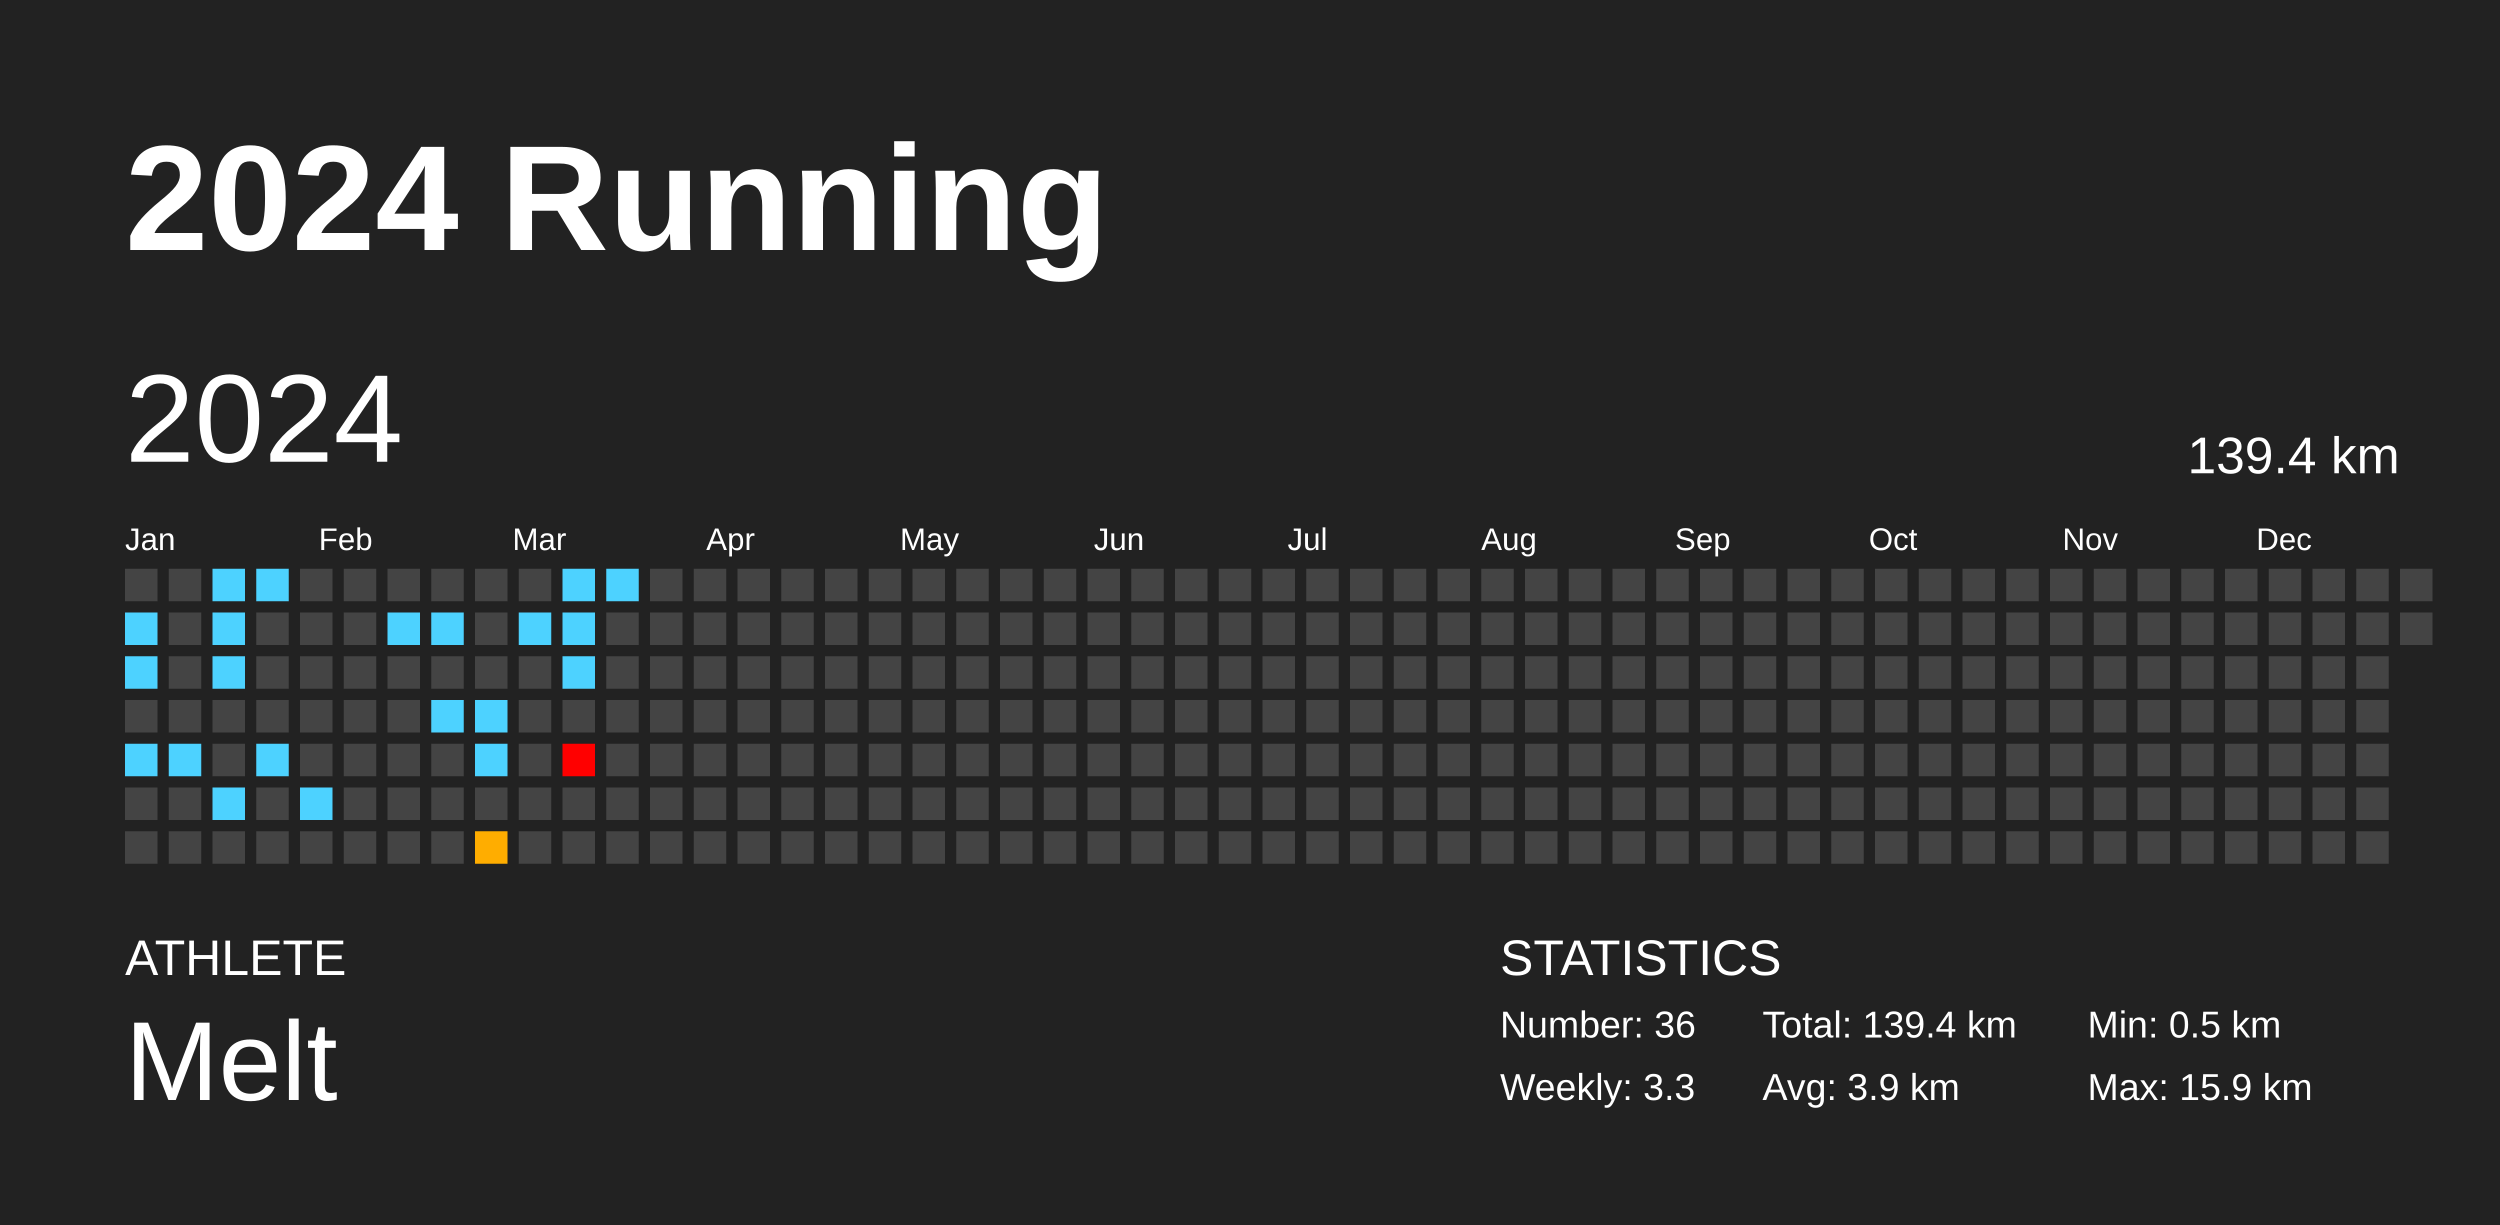
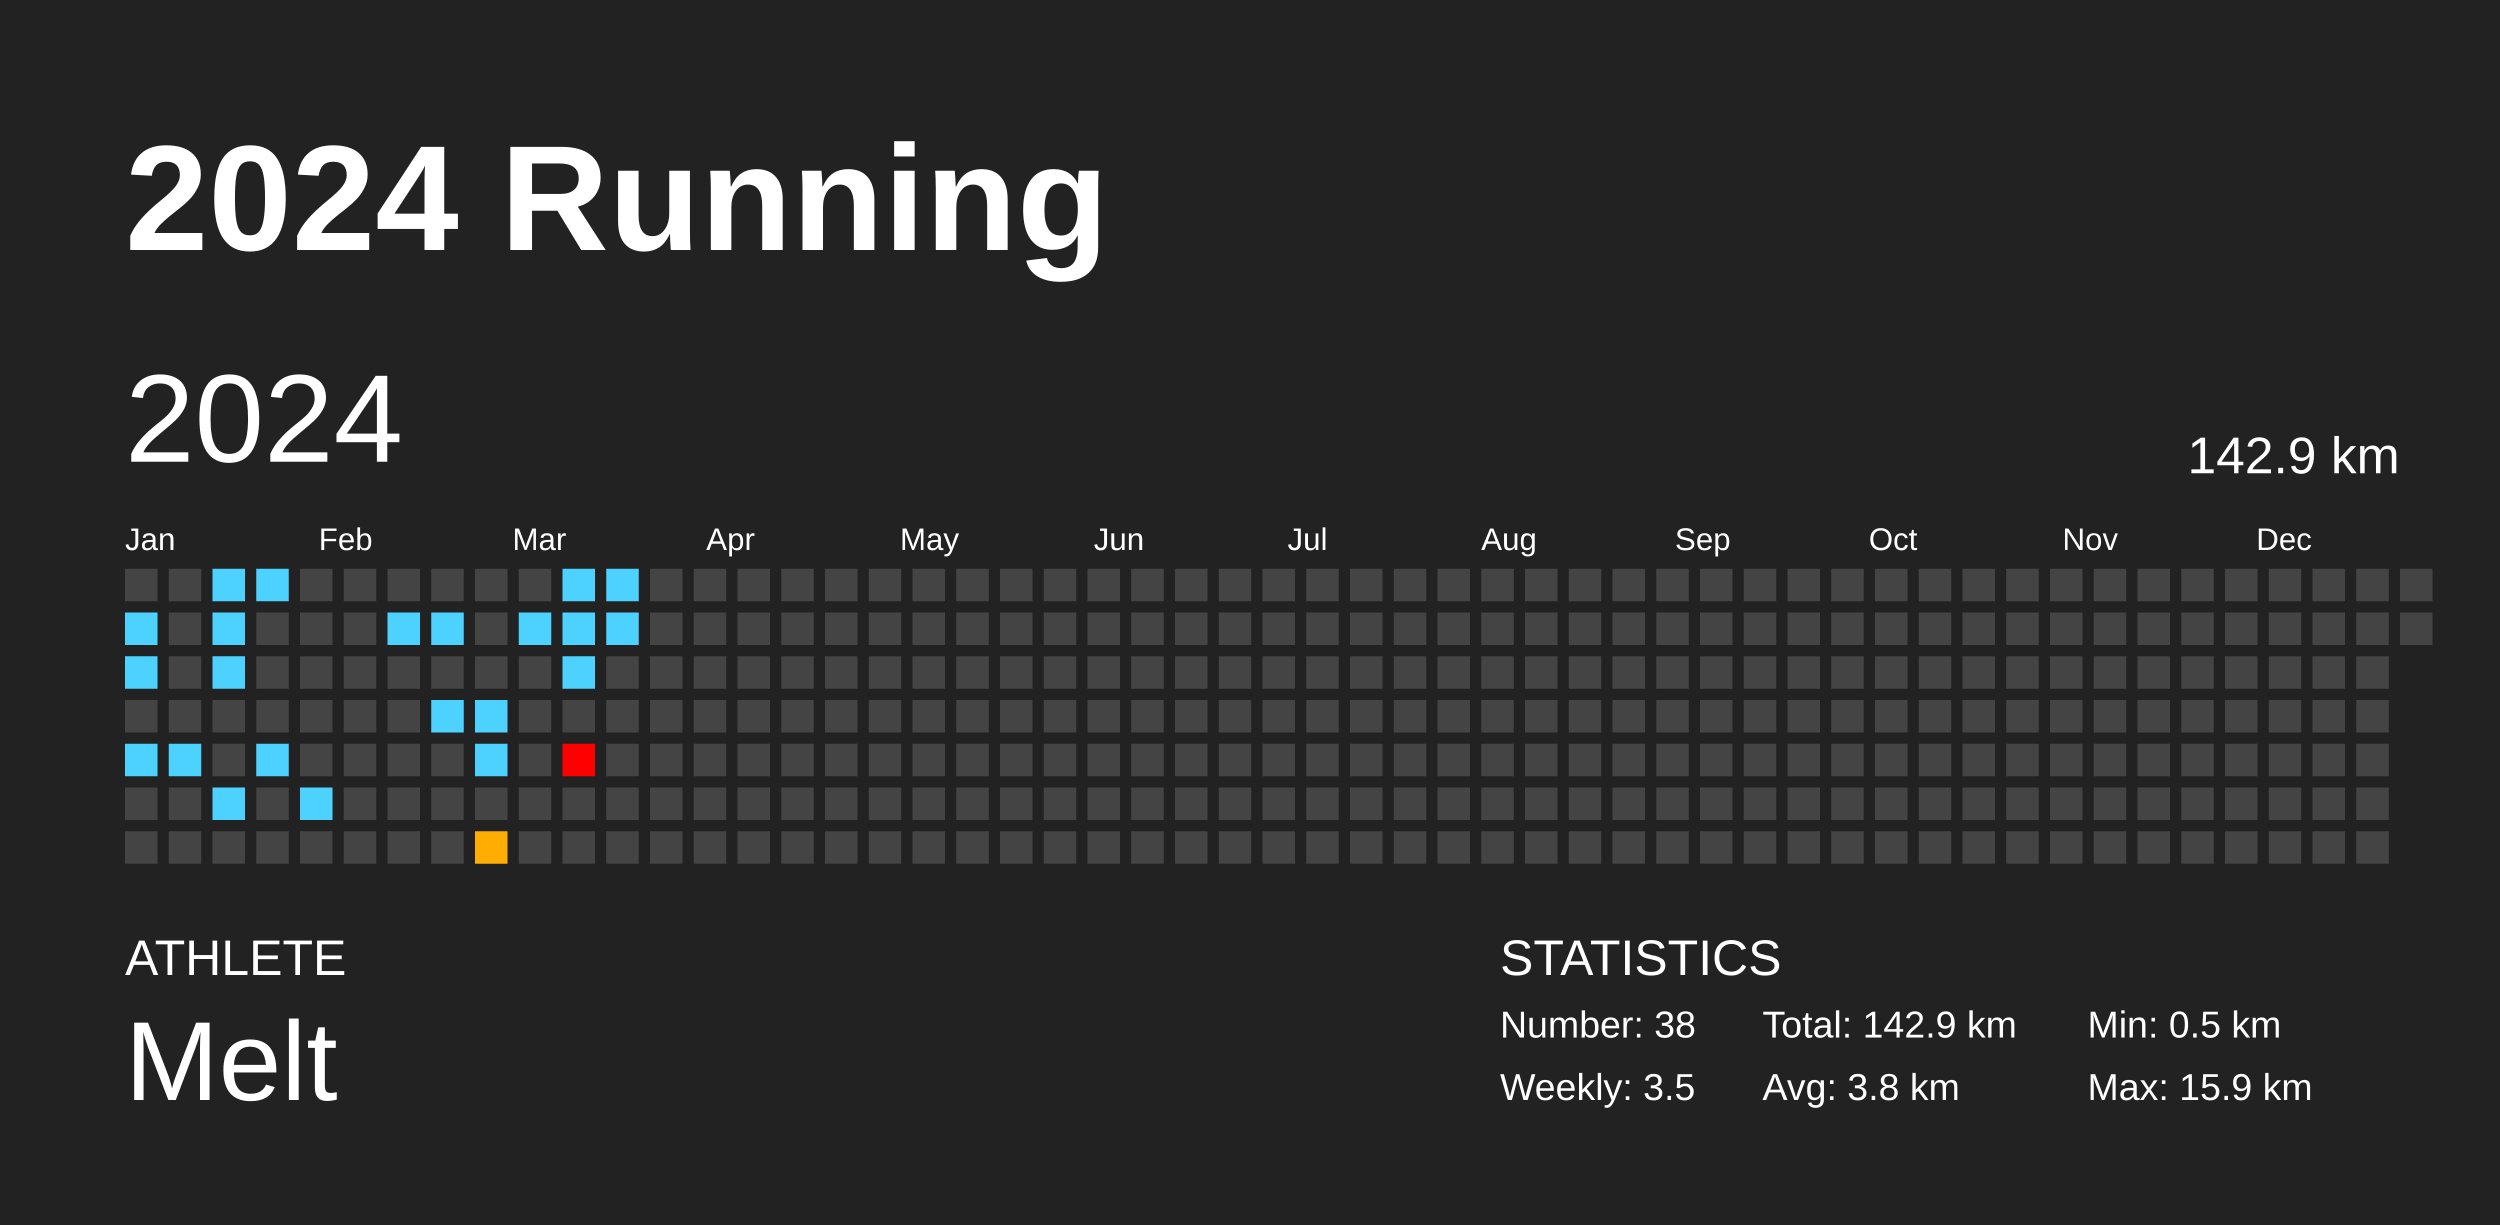
<svg xmlns="http://www.w3.org/2000/svg" baseProfile="full" height="98mm" version="1.1" viewBox="0,0,200,98" width="200mm">
  <defs />
  <rect fill="#222222" height="98" width="200" x="0" y="0" />
  <text fill="#FFFFFF" style="font-size:12px; font-family:Arial; font-weight:bold;" x="10" y="20">2024 Running</text>
  <text fill="#FFFFFF" style="font-size:4px; font-family:Arial" x="10" y="78">ATHLETE</text>
  <text fill="#FFFFFF" style="font-size:9px; font-family:Arial" x="10" y="88">Melt</text>
  <text fill="#FFFFFF" style="font-size:4px; font-family:Arial" x="120" y="78">STATISTICS</text>
-   <text fill="#FFFFFF" style="font-size:3px; font-family:Arial" x="120" y="83">Number: 36</text>
-   <text fill="#FFFFFF" style="font-size:3px; font-family:Arial" x="120" y="88">Weekly: 3.3</text>
-   <text fill="#FFFFFF" style="font-size:3px; font-family:Arial" x="141" y="83">Total: 139.4 km</text>
-   <text fill="#FFFFFF" style="font-size:3px; font-family:Arial" x="141" y="88">Avg: 3.9 km</text>
+   <text fill="#FFFFFF" style="font-size:3px; font-family:Arial" x="120" y="83">Number: 38</text>
+   <text fill="#FFFFFF" style="font-size:3px; font-family:Arial" x="120" y="88">Weekly: 3.5</text>
+   <text fill="#FFFFFF" style="font-size:3px; font-family:Arial" x="141" y="83">Total: 142.9 km</text>
+   <text fill="#FFFFFF" style="font-size:3px; font-family:Arial" x="141" y="88">Avg: 3.8 km</text>
  <text fill="#FFFFFF" style="font-size:3px; font-family:Arial" x="167" y="83">Min: 0.5 km</text>
  <text fill="#FFFFFF" style="font-size:3px; font-family:Arial" x="167" y="88">Max: 15.9 km</text>
  <text dominant-baseline="hanging" fill="#FFFFFF" style="font-size:10.0px; font-family:Arial;" x="10" y="30">2024</text>
-   <text dominant-baseline="hanging" fill="#FFFFFF" style="font-size:4.125px; font-family:Arial;" x="175" y="35">139.4 km</text>
+   <text dominant-baseline="hanging" fill="#FFFFFF" style="font-size:4.125px; font-family:Arial;" x="175" y="35">142.9 km</text>
  <text fill="#FFFFFF" style="font-size:2.5px; font-family:Arial" x="10.0" y="44">Jan</text>
  <text fill="#FFFFFF" style="font-size:2.5px; font-family:Arial" x="25.5" y="44">Feb</text>
  <text fill="#FFFFFF" style="font-size:2.5px; font-family:Arial" x="41.0" y="44">Mar</text>
  <text fill="#FFFFFF" style="font-size:2.5px; font-family:Arial" x="56.5" y="44">Apr</text>
  <text fill="#FFFFFF" style="font-size:2.5px; font-family:Arial" x="72.0" y="44">May</text>
  <text fill="#FFFFFF" style="font-size:2.5px; font-family:Arial" x="87.5" y="44">Jun</text>
  <text fill="#FFFFFF" style="font-size:2.5px; font-family:Arial" x="103.0" y="44">Jul</text>
  <text fill="#FFFFFF" style="font-size:2.5px; font-family:Arial" x="118.5" y="44">Aug</text>
  <text fill="#FFFFFF" style="font-size:2.5px; font-family:Arial" x="134.0" y="44">Sep</text>
  <text fill="#FFFFFF" style="font-size:2.5px; font-family:Arial" x="149.5" y="44">Oct</text>
  <text fill="#FFFFFF" style="font-size:2.5px; font-family:Arial" x="165.0" y="44">Nov</text>
  <text fill="#FFFFFF" style="font-size:2.5px; font-family:Arial" x="180.5" y="44">Dec</text>
  <rect fill="#444444" height="2.6" width="2.6" x="10.0" y="45.5" />
  <rect fill="#4dd2ff" height="2.6" width="2.6" x="10.0" y="49.0" />
  <rect fill="#4dd2ff" height="2.6" width="2.6" x="10.0" y="52.5" />
  <rect fill="#444444" height="2.6" width="2.6" x="10.0" y="56.0" />
  <rect fill="#4dd2ff" height="2.6" width="2.6" x="10.0" y="59.5" />
  <rect fill="#444444" height="2.6" width="2.6" x="10.0" y="63.0" />
  <rect fill="#444444" height="2.6" width="2.6" x="10.0" y="66.5" />
  <rect fill="#444444" height="2.6" width="2.6" x="13.5" y="45.5" />
  <rect fill="#444444" height="2.6" width="2.6" x="13.5" y="49.0" />
  <rect fill="#444444" height="2.6" width="2.6" x="13.5" y="52.5" />
  <rect fill="#444444" height="2.6" width="2.6" x="13.5" y="56.0" />
  <rect fill="#4dd2ff" height="2.6" width="2.6" x="13.5" y="59.5" />
  <rect fill="#444444" height="2.6" width="2.6" x="13.5" y="63.0" />
  <rect fill="#444444" height="2.6" width="2.6" x="13.5" y="66.5" />
  <rect fill="#4dd2ff" height="2.6" width="2.6" x="17.0" y="45.5" />
  <rect fill="#4dd2ff" height="2.6" width="2.6" x="17.0" y="49.0" />
  <rect fill="#4dd2ff" height="2.6" width="2.6" x="17.0" y="52.5" />
  <rect fill="#444444" height="2.6" width="2.6" x="17.0" y="56.0" />
  <rect fill="#444444" height="2.6" width="2.6" x="17.0" y="59.5" />
  <rect fill="#4dd2ff" height="2.6" width="2.6" x="17.0" y="63.0" />
  <rect fill="#444444" height="2.6" width="2.6" x="17.0" y="66.5" />
  <rect fill="#4dd2ff" height="2.6" width="2.6" x="20.5" y="45.5" />
  <rect fill="#444444" height="2.6" width="2.6" x="20.5" y="49.0" />
  <rect fill="#444444" height="2.6" width="2.6" x="20.5" y="52.5" />
  <rect fill="#444444" height="2.6" width="2.6" x="20.5" y="56.0" />
  <rect fill="#4dd2ff" height="2.6" width="2.6" x="20.5" y="59.5" />
  <rect fill="#444444" height="2.6" width="2.6" x="20.5" y="63.0" />
  <rect fill="#444444" height="2.6" width="2.6" x="20.5" y="66.5" />
  <rect fill="#444444" height="2.6" width="2.6" x="24.0" y="45.5" />
  <rect fill="#444444" height="2.6" width="2.6" x="24.0" y="49.0" />
  <rect fill="#444444" height="2.6" width="2.6" x="24.0" y="52.5" />
  <rect fill="#444444" height="2.6" width="2.6" x="24.0" y="56.0" />
  <rect fill="#444444" height="2.6" width="2.6" x="24.0" y="59.5" />
  <rect fill="#4dd2ff" height="2.6" width="2.6" x="24.0" y="63.0" />
  <rect fill="#444444" height="2.6" width="2.6" x="24.0" y="66.5" />
  <rect fill="#444444" height="2.6" width="2.6" x="27.5" y="45.5" />
  <rect fill="#444444" height="2.6" width="2.6" x="27.5" y="49.0" />
  <rect fill="#444444" height="2.6" width="2.6" x="27.5" y="52.5" />
  <rect fill="#444444" height="2.6" width="2.6" x="27.5" y="56.0" />
  <rect fill="#444444" height="2.6" width="2.6" x="27.5" y="59.5" />
  <rect fill="#444444" height="2.6" width="2.6" x="27.5" y="63.0" />
  <rect fill="#444444" height="2.6" width="2.6" x="27.5" y="66.5" />
  <rect fill="#444444" height="2.6" width="2.6" x="31.0" y="45.5" />
  <rect fill="#4dd2ff" height="2.6" width="2.6" x="31.0" y="49.0" />
  <rect fill="#444444" height="2.6" width="2.6" x="31.0" y="52.5" />
  <rect fill="#444444" height="2.6" width="2.6" x="31.0" y="56.0" />
  <rect fill="#444444" height="2.6" width="2.6" x="31.0" y="59.5" />
  <rect fill="#444444" height="2.6" width="2.6" x="31.0" y="63.0" />
  <rect fill="#444444" height="2.6" width="2.6" x="31.0" y="66.5" />
  <rect fill="#444444" height="2.6" width="2.6" x="34.5" y="45.5" />
  <rect fill="#4dd2ff" height="2.6" width="2.6" x="34.5" y="49.0" />
  <rect fill="#444444" height="2.6" width="2.6" x="34.5" y="52.5" />
  <rect fill="#4dd2ff" height="2.6" width="2.6" x="34.5" y="56.0" />
  <rect fill="#444444" height="2.6" width="2.6" x="34.5" y="59.5" />
  <rect fill="#444444" height="2.6" width="2.6" x="34.5" y="63.0" />
  <rect fill="#444444" height="2.6" width="2.6" x="34.5" y="66.5" />
  <rect fill="#444444" height="2.6" width="2.6" x="38.0" y="45.5" />
  <rect fill="#444444" height="2.6" width="2.6" x="38.0" y="49.0" />
  <rect fill="#444444" height="2.6" width="2.6" x="38.0" y="52.5" />
  <rect fill="#4dd2ff" height="2.6" width="2.6" x="38.0" y="56.0" />
  <rect fill="#4dd2ff" height="2.6" width="2.6" x="38.0" y="59.5" />
  <rect fill="#444444" height="2.6" width="2.6" x="38.0" y="63.0" />
  <rect fill="#ffad00" height="2.6" width="2.6" x="38.0" y="66.5" />
  <rect fill="#444444" height="2.6" width="2.6" x="41.5" y="45.5" />
  <rect fill="#4dd2ff" height="2.6" width="2.6" x="41.5" y="49.0" />
  <rect fill="#444444" height="2.6" width="2.6" x="41.5" y="52.5" />
  <rect fill="#444444" height="2.6" width="2.6" x="41.5" y="56.0" />
  <rect fill="#444444" height="2.6" width="2.6" x="41.5" y="59.5" />
  <rect fill="#444444" height="2.6" width="2.6" x="41.5" y="63.0" />
  <rect fill="#444444" height="2.6" width="2.6" x="41.5" y="66.5" />
  <rect fill="#4dd2ff" height="2.6" width="2.6" x="45.0" y="45.5" />
  <rect fill="#4dd2ff" height="2.6" width="2.6" x="45.0" y="49.0" />
  <rect fill="#4dd2ff" height="2.6" width="2.6" x="45.0" y="52.5" />
  <rect fill="#444444" height="2.6" width="2.6" x="45.0" y="56.0" />
  <rect fill="red" height="2.6" width="2.6" x="45.0" y="59.5" />
  <rect fill="#444444" height="2.6" width="2.6" x="45.0" y="63.0" />
  <rect fill="#444444" height="2.6" width="2.6" x="45.0" y="66.5" />
  <rect fill="#4dd2ff" height="2.6" width="2.6" x="48.5" y="45.5" />
-   <rect fill="#444444" height="2.6" width="2.6" x="48.5" y="49.0" />
+   <rect fill="#4dd2ff" height="2.6" width="2.6" x="48.5" y="49.0" />
  <rect fill="#444444" height="2.6" width="2.6" x="48.5" y="52.5" />
  <rect fill="#444444" height="2.6" width="2.6" x="48.5" y="56.0" />
  <rect fill="#444444" height="2.6" width="2.6" x="48.5" y="59.5" />
  <rect fill="#444444" height="2.6" width="2.6" x="48.5" y="63.0" />
  <rect fill="#444444" height="2.6" width="2.6" x="48.5" y="66.5" />
  <rect fill="#444444" height="2.6" width="2.6" x="52.0" y="45.5" />
  <rect fill="#444444" height="2.6" width="2.6" x="52.0" y="49.0" />
  <rect fill="#444444" height="2.6" width="2.6" x="52.0" y="52.5" />
  <rect fill="#444444" height="2.6" width="2.6" x="52.0" y="56.0" />
  <rect fill="#444444" height="2.6" width="2.6" x="52.0" y="59.5" />
  <rect fill="#444444" height="2.6" width="2.6" x="52.0" y="63.0" />
  <rect fill="#444444" height="2.6" width="2.6" x="52.0" y="66.5" />
  <rect fill="#444444" height="2.6" width="2.6" x="55.5" y="45.5" />
  <rect fill="#444444" height="2.6" width="2.6" x="55.5" y="49.0" />
  <rect fill="#444444" height="2.6" width="2.6" x="55.5" y="52.5" />
  <rect fill="#444444" height="2.6" width="2.6" x="55.5" y="56.0" />
  <rect fill="#444444" height="2.6" width="2.6" x="55.5" y="59.5" />
  <rect fill="#444444" height="2.6" width="2.6" x="55.5" y="63.0" />
  <rect fill="#444444" height="2.6" width="2.6" x="55.5" y="66.5" />
  <rect fill="#444444" height="2.6" width="2.6" x="59.0" y="45.5" />
  <rect fill="#444444" height="2.6" width="2.6" x="59.0" y="49.0" />
  <rect fill="#444444" height="2.6" width="2.6" x="59.0" y="52.5" />
  <rect fill="#444444" height="2.6" width="2.6" x="59.0" y="56.0" />
  <rect fill="#444444" height="2.6" width="2.6" x="59.0" y="59.5" />
  <rect fill="#444444" height="2.6" width="2.6" x="59.0" y="63.0" />
  <rect fill="#444444" height="2.6" width="2.6" x="59.0" y="66.5" />
  <rect fill="#444444" height="2.6" width="2.6" x="62.5" y="45.5" />
  <rect fill="#444444" height="2.6" width="2.6" x="62.5" y="49.0" />
  <rect fill="#444444" height="2.6" width="2.6" x="62.5" y="52.5" />
  <rect fill="#444444" height="2.6" width="2.6" x="62.5" y="56.0" />
  <rect fill="#444444" height="2.6" width="2.6" x="62.5" y="59.5" />
  <rect fill="#444444" height="2.6" width="2.6" x="62.5" y="63.0" />
  <rect fill="#444444" height="2.6" width="2.6" x="62.5" y="66.5" />
  <rect fill="#444444" height="2.6" width="2.6" x="66.0" y="45.5" />
  <rect fill="#444444" height="2.6" width="2.6" x="66.0" y="49.0" />
  <rect fill="#444444" height="2.6" width="2.6" x="66.0" y="52.5" />
  <rect fill="#444444" height="2.6" width="2.6" x="66.0" y="56.0" />
  <rect fill="#444444" height="2.6" width="2.6" x="66.0" y="59.5" />
  <rect fill="#444444" height="2.6" width="2.6" x="66.0" y="63.0" />
  <rect fill="#444444" height="2.6" width="2.6" x="66.0" y="66.5" />
  <rect fill="#444444" height="2.6" width="2.6" x="69.5" y="45.5" />
  <rect fill="#444444" height="2.6" width="2.6" x="69.5" y="49.0" />
  <rect fill="#444444" height="2.6" width="2.6" x="69.5" y="52.5" />
  <rect fill="#444444" height="2.6" width="2.6" x="69.5" y="56.0" />
  <rect fill="#444444" height="2.6" width="2.6" x="69.5" y="59.5" />
  <rect fill="#444444" height="2.6" width="2.6" x="69.5" y="63.0" />
  <rect fill="#444444" height="2.6" width="2.6" x="69.5" y="66.5" />
  <rect fill="#444444" height="2.6" width="2.6" x="73.0" y="45.5" />
  <rect fill="#444444" height="2.6" width="2.6" x="73.0" y="49.0" />
  <rect fill="#444444" height="2.6" width="2.6" x="73.0" y="52.5" />
  <rect fill="#444444" height="2.6" width="2.6" x="73.0" y="56.0" />
  <rect fill="#444444" height="2.6" width="2.6" x="73.0" y="59.5" />
  <rect fill="#444444" height="2.6" width="2.6" x="73.0" y="63.0" />
  <rect fill="#444444" height="2.6" width="2.6" x="73.0" y="66.5" />
  <rect fill="#444444" height="2.6" width="2.6" x="76.5" y="45.5" />
  <rect fill="#444444" height="2.6" width="2.6" x="76.5" y="49.0" />
  <rect fill="#444444" height="2.6" width="2.6" x="76.5" y="52.5" />
  <rect fill="#444444" height="2.6" width="2.6" x="76.5" y="56.0" />
  <rect fill="#444444" height="2.6" width="2.6" x="76.5" y="59.5" />
  <rect fill="#444444" height="2.6" width="2.6" x="76.5" y="63.0" />
  <rect fill="#444444" height="2.6" width="2.6" x="76.5" y="66.5" />
  <rect fill="#444444" height="2.6" width="2.6" x="80.0" y="45.5" />
  <rect fill="#444444" height="2.6" width="2.6" x="80.0" y="49.0" />
  <rect fill="#444444" height="2.6" width="2.6" x="80.0" y="52.5" />
  <rect fill="#444444" height="2.6" width="2.6" x="80.0" y="56.0" />
  <rect fill="#444444" height="2.6" width="2.6" x="80.0" y="59.5" />
  <rect fill="#444444" height="2.6" width="2.6" x="80.0" y="63.0" />
  <rect fill="#444444" height="2.6" width="2.6" x="80.0" y="66.5" />
  <rect fill="#444444" height="2.6" width="2.6" x="83.5" y="45.5" />
  <rect fill="#444444" height="2.6" width="2.6" x="83.5" y="49.0" />
  <rect fill="#444444" height="2.6" width="2.6" x="83.5" y="52.5" />
  <rect fill="#444444" height="2.6" width="2.6" x="83.5" y="56.0" />
  <rect fill="#444444" height="2.6" width="2.6" x="83.5" y="59.5" />
  <rect fill="#444444" height="2.6" width="2.6" x="83.5" y="63.0" />
  <rect fill="#444444" height="2.6" width="2.6" x="83.5" y="66.5" />
  <rect fill="#444444" height="2.6" width="2.6" x="87.0" y="45.5" />
  <rect fill="#444444" height="2.6" width="2.6" x="87.0" y="49.0" />
  <rect fill="#444444" height="2.6" width="2.6" x="87.0" y="52.5" />
  <rect fill="#444444" height="2.6" width="2.6" x="87.0" y="56.0" />
  <rect fill="#444444" height="2.6" width="2.6" x="87.0" y="59.5" />
  <rect fill="#444444" height="2.6" width="2.6" x="87.0" y="63.0" />
  <rect fill="#444444" height="2.6" width="2.6" x="87.0" y="66.5" />
  <rect fill="#444444" height="2.6" width="2.6" x="90.5" y="45.5" />
  <rect fill="#444444" height="2.6" width="2.6" x="90.5" y="49.0" />
  <rect fill="#444444" height="2.6" width="2.6" x="90.5" y="52.5" />
  <rect fill="#444444" height="2.6" width="2.6" x="90.5" y="56.0" />
  <rect fill="#444444" height="2.6" width="2.6" x="90.5" y="59.5" />
  <rect fill="#444444" height="2.6" width="2.6" x="90.5" y="63.0" />
  <rect fill="#444444" height="2.6" width="2.6" x="90.5" y="66.5" />
  <rect fill="#444444" height="2.6" width="2.6" x="94.0" y="45.5" />
  <rect fill="#444444" height="2.6" width="2.6" x="94.0" y="49.0" />
  <rect fill="#444444" height="2.6" width="2.6" x="94.0" y="52.5" />
  <rect fill="#444444" height="2.6" width="2.6" x="94.0" y="56.0" />
  <rect fill="#444444" height="2.6" width="2.6" x="94.0" y="59.5" />
  <rect fill="#444444" height="2.6" width="2.6" x="94.0" y="63.0" />
  <rect fill="#444444" height="2.6" width="2.6" x="94.0" y="66.5" />
  <rect fill="#444444" height="2.6" width="2.6" x="97.5" y="45.5" />
  <rect fill="#444444" height="2.6" width="2.6" x="97.5" y="49.0" />
  <rect fill="#444444" height="2.6" width="2.6" x="97.5" y="52.5" />
  <rect fill="#444444" height="2.6" width="2.6" x="97.5" y="56.0" />
  <rect fill="#444444" height="2.6" width="2.6" x="97.5" y="59.5" />
  <rect fill="#444444" height="2.6" width="2.6" x="97.5" y="63.0" />
  <rect fill="#444444" height="2.6" width="2.6" x="97.5" y="66.5" />
  <rect fill="#444444" height="2.6" width="2.6" x="101.0" y="45.5" />
  <rect fill="#444444" height="2.6" width="2.6" x="101.0" y="49.0" />
  <rect fill="#444444" height="2.6" width="2.6" x="101.0" y="52.5" />
  <rect fill="#444444" height="2.6" width="2.6" x="101.0" y="56.0" />
  <rect fill="#444444" height="2.6" width="2.6" x="101.0" y="59.5" />
  <rect fill="#444444" height="2.6" width="2.6" x="101.0" y="63.0" />
  <rect fill="#444444" height="2.6" width="2.6" x="101.0" y="66.5" />
  <rect fill="#444444" height="2.6" width="2.6" x="104.5" y="45.5" />
  <rect fill="#444444" height="2.6" width="2.6" x="104.5" y="49.0" />
  <rect fill="#444444" height="2.6" width="2.6" x="104.5" y="52.5" />
  <rect fill="#444444" height="2.6" width="2.6" x="104.5" y="56.0" />
  <rect fill="#444444" height="2.6" width="2.6" x="104.5" y="59.5" />
  <rect fill="#444444" height="2.6" width="2.6" x="104.5" y="63.0" />
  <rect fill="#444444" height="2.6" width="2.6" x="104.5" y="66.5" />
  <rect fill="#444444" height="2.6" width="2.6" x="108.0" y="45.5" />
  <rect fill="#444444" height="2.6" width="2.6" x="108.0" y="49.0" />
  <rect fill="#444444" height="2.6" width="2.6" x="108.0" y="52.5" />
  <rect fill="#444444" height="2.6" width="2.6" x="108.0" y="56.0" />
  <rect fill="#444444" height="2.6" width="2.6" x="108.0" y="59.5" />
  <rect fill="#444444" height="2.6" width="2.6" x="108.0" y="63.0" />
  <rect fill="#444444" height="2.6" width="2.6" x="108.0" y="66.5" />
  <rect fill="#444444" height="2.6" width="2.6" x="111.5" y="45.5" />
  <rect fill="#444444" height="2.6" width="2.6" x="111.5" y="49.0" />
  <rect fill="#444444" height="2.6" width="2.6" x="111.5" y="52.5" />
  <rect fill="#444444" height="2.6" width="2.6" x="111.5" y="56.0" />
  <rect fill="#444444" height="2.6" width="2.6" x="111.5" y="59.5" />
  <rect fill="#444444" height="2.6" width="2.6" x="111.5" y="63.0" />
  <rect fill="#444444" height="2.6" width="2.6" x="111.5" y="66.5" />
  <rect fill="#444444" height="2.6" width="2.6" x="115.0" y="45.5" />
  <rect fill="#444444" height="2.6" width="2.6" x="115.0" y="49.0" />
  <rect fill="#444444" height="2.6" width="2.6" x="115.0" y="52.5" />
  <rect fill="#444444" height="2.6" width="2.6" x="115.0" y="56.0" />
  <rect fill="#444444" height="2.6" width="2.6" x="115.0" y="59.5" />
  <rect fill="#444444" height="2.6" width="2.6" x="115.0" y="63.0" />
  <rect fill="#444444" height="2.6" width="2.6" x="115.0" y="66.5" />
  <rect fill="#444444" height="2.6" width="2.6" x="118.5" y="45.5" />
  <rect fill="#444444" height="2.6" width="2.6" x="118.5" y="49.0" />
  <rect fill="#444444" height="2.6" width="2.6" x="118.5" y="52.5" />
  <rect fill="#444444" height="2.6" width="2.6" x="118.5" y="56.0" />
  <rect fill="#444444" height="2.6" width="2.6" x="118.5" y="59.5" />
  <rect fill="#444444" height="2.6" width="2.6" x="118.5" y="63.0" />
  <rect fill="#444444" height="2.6" width="2.6" x="118.5" y="66.5" />
  <rect fill="#444444" height="2.6" width="2.6" x="122.0" y="45.5" />
  <rect fill="#444444" height="2.6" width="2.6" x="122.0" y="49.0" />
  <rect fill="#444444" height="2.6" width="2.6" x="122.0" y="52.5" />
  <rect fill="#444444" height="2.6" width="2.6" x="122.0" y="56.0" />
  <rect fill="#444444" height="2.6" width="2.6" x="122.0" y="59.5" />
  <rect fill="#444444" height="2.6" width="2.6" x="122.0" y="63.0" />
  <rect fill="#444444" height="2.6" width="2.6" x="122.0" y="66.5" />
  <rect fill="#444444" height="2.6" width="2.6" x="125.5" y="45.5" />
  <rect fill="#444444" height="2.6" width="2.6" x="125.5" y="49.0" />
  <rect fill="#444444" height="2.6" width="2.6" x="125.5" y="52.5" />
  <rect fill="#444444" height="2.6" width="2.6" x="125.5" y="56.0" />
  <rect fill="#444444" height="2.6" width="2.6" x="125.5" y="59.5" />
  <rect fill="#444444" height="2.6" width="2.6" x="125.5" y="63.0" />
  <rect fill="#444444" height="2.6" width="2.6" x="125.5" y="66.5" />
  <rect fill="#444444" height="2.6" width="2.6" x="129.0" y="45.5" />
  <rect fill="#444444" height="2.6" width="2.6" x="129.0" y="49.0" />
  <rect fill="#444444" height="2.6" width="2.6" x="129.0" y="52.5" />
  <rect fill="#444444" height="2.6" width="2.6" x="129.0" y="56.0" />
  <rect fill="#444444" height="2.6" width="2.6" x="129.0" y="59.5" />
  <rect fill="#444444" height="2.6" width="2.6" x="129.0" y="63.0" />
  <rect fill="#444444" height="2.6" width="2.6" x="129.0" y="66.5" />
  <rect fill="#444444" height="2.6" width="2.6" x="132.5" y="45.5" />
  <rect fill="#444444" height="2.6" width="2.6" x="132.5" y="49.0" />
  <rect fill="#444444" height="2.6" width="2.6" x="132.5" y="52.5" />
  <rect fill="#444444" height="2.6" width="2.6" x="132.5" y="56.0" />
  <rect fill="#444444" height="2.6" width="2.6" x="132.5" y="59.5" />
  <rect fill="#444444" height="2.6" width="2.6" x="132.5" y="63.0" />
  <rect fill="#444444" height="2.6" width="2.6" x="132.5" y="66.5" />
  <rect fill="#444444" height="2.6" width="2.6" x="136.0" y="45.5" />
  <rect fill="#444444" height="2.6" width="2.6" x="136.0" y="49.0" />
  <rect fill="#444444" height="2.6" width="2.6" x="136.0" y="52.5" />
  <rect fill="#444444" height="2.6" width="2.6" x="136.0" y="56.0" />
  <rect fill="#444444" height="2.6" width="2.6" x="136.0" y="59.5" />
  <rect fill="#444444" height="2.6" width="2.6" x="136.0" y="63.0" />
  <rect fill="#444444" height="2.6" width="2.6" x="136.0" y="66.5" />
  <rect fill="#444444" height="2.6" width="2.6" x="139.5" y="45.5" />
  <rect fill="#444444" height="2.6" width="2.6" x="139.5" y="49.0" />
  <rect fill="#444444" height="2.6" width="2.6" x="139.5" y="52.5" />
  <rect fill="#444444" height="2.6" width="2.6" x="139.5" y="56.0" />
  <rect fill="#444444" height="2.6" width="2.6" x="139.5" y="59.5" />
  <rect fill="#444444" height="2.6" width="2.6" x="139.5" y="63.0" />
  <rect fill="#444444" height="2.6" width="2.6" x="139.5" y="66.5" />
  <rect fill="#444444" height="2.6" width="2.6" x="143.0" y="45.5" />
  <rect fill="#444444" height="2.6" width="2.6" x="143.0" y="49.0" />
  <rect fill="#444444" height="2.6" width="2.6" x="143.0" y="52.5" />
  <rect fill="#444444" height="2.6" width="2.6" x="143.0" y="56.0" />
  <rect fill="#444444" height="2.6" width="2.6" x="143.0" y="59.5" />
  <rect fill="#444444" height="2.6" width="2.6" x="143.0" y="63.0" />
  <rect fill="#444444" height="2.6" width="2.6" x="143.0" y="66.5" />
  <rect fill="#444444" height="2.6" width="2.6" x="146.5" y="45.5" />
  <rect fill="#444444" height="2.6" width="2.6" x="146.5" y="49.0" />
  <rect fill="#444444" height="2.6" width="2.6" x="146.5" y="52.5" />
  <rect fill="#444444" height="2.6" width="2.6" x="146.5" y="56.0" />
  <rect fill="#444444" height="2.6" width="2.6" x="146.5" y="59.5" />
  <rect fill="#444444" height="2.6" width="2.6" x="146.5" y="63.0" />
  <rect fill="#444444" height="2.6" width="2.6" x="146.5" y="66.5" />
  <rect fill="#444444" height="2.6" width="2.6" x="150.0" y="45.5" />
  <rect fill="#444444" height="2.6" width="2.6" x="150.0" y="49.0" />
  <rect fill="#444444" height="2.6" width="2.6" x="150.0" y="52.5" />
  <rect fill="#444444" height="2.6" width="2.6" x="150.0" y="56.0" />
  <rect fill="#444444" height="2.6" width="2.6" x="150.0" y="59.5" />
  <rect fill="#444444" height="2.6" width="2.6" x="150.0" y="63.0" />
  <rect fill="#444444" height="2.6" width="2.6" x="150.0" y="66.5" />
  <rect fill="#444444" height="2.6" width="2.6" x="153.5" y="45.5" />
  <rect fill="#444444" height="2.6" width="2.6" x="153.5" y="49.0" />
  <rect fill="#444444" height="2.6" width="2.6" x="153.5" y="52.5" />
  <rect fill="#444444" height="2.6" width="2.6" x="153.5" y="56.0" />
  <rect fill="#444444" height="2.6" width="2.6" x="153.5" y="59.5" />
  <rect fill="#444444" height="2.6" width="2.6" x="153.5" y="63.0" />
  <rect fill="#444444" height="2.6" width="2.6" x="153.5" y="66.5" />
  <rect fill="#444444" height="2.6" width="2.6" x="157.0" y="45.5" />
  <rect fill="#444444" height="2.6" width="2.6" x="157.0" y="49.0" />
  <rect fill="#444444" height="2.6" width="2.6" x="157.0" y="52.5" />
  <rect fill="#444444" height="2.6" width="2.6" x="157.0" y="56.0" />
  <rect fill="#444444" height="2.6" width="2.6" x="157.0" y="59.5" />
  <rect fill="#444444" height="2.6" width="2.6" x="157.0" y="63.0" />
  <rect fill="#444444" height="2.6" width="2.6" x="157.0" y="66.5" />
  <rect fill="#444444" height="2.6" width="2.6" x="160.5" y="45.5" />
  <rect fill="#444444" height="2.6" width="2.6" x="160.5" y="49.0" />
  <rect fill="#444444" height="2.6" width="2.6" x="160.5" y="52.5" />
  <rect fill="#444444" height="2.6" width="2.6" x="160.5" y="56.0" />
  <rect fill="#444444" height="2.6" width="2.6" x="160.5" y="59.5" />
  <rect fill="#444444" height="2.6" width="2.6" x="160.5" y="63.0" />
  <rect fill="#444444" height="2.6" width="2.6" x="160.5" y="66.5" />
  <rect fill="#444444" height="2.6" width="2.6" x="164.0" y="45.5" />
  <rect fill="#444444" height="2.6" width="2.6" x="164.0" y="49.0" />
  <rect fill="#444444" height="2.6" width="2.6" x="164.0" y="52.5" />
  <rect fill="#444444" height="2.6" width="2.6" x="164.0" y="56.0" />
  <rect fill="#444444" height="2.6" width="2.6" x="164.0" y="59.5" />
  <rect fill="#444444" height="2.6" width="2.6" x="164.0" y="63.0" />
  <rect fill="#444444" height="2.6" width="2.6" x="164.0" y="66.5" />
  <rect fill="#444444" height="2.6" width="2.6" x="167.5" y="45.5" />
  <rect fill="#444444" height="2.6" width="2.6" x="167.5" y="49.0" />
  <rect fill="#444444" height="2.6" width="2.6" x="167.5" y="52.5" />
  <rect fill="#444444" height="2.6" width="2.6" x="167.5" y="56.0" />
  <rect fill="#444444" height="2.6" width="2.6" x="167.5" y="59.5" />
  <rect fill="#444444" height="2.6" width="2.6" x="167.5" y="63.0" />
  <rect fill="#444444" height="2.6" width="2.6" x="167.5" y="66.5" />
  <rect fill="#444444" height="2.6" width="2.6" x="171.0" y="45.5" />
  <rect fill="#444444" height="2.6" width="2.6" x="171.0" y="49.0" />
  <rect fill="#444444" height="2.6" width="2.6" x="171.0" y="52.5" />
  <rect fill="#444444" height="2.6" width="2.6" x="171.0" y="56.0" />
  <rect fill="#444444" height="2.6" width="2.6" x="171.0" y="59.5" />
  <rect fill="#444444" height="2.6" width="2.6" x="171.0" y="63.0" />
  <rect fill="#444444" height="2.6" width="2.6" x="171.0" y="66.5" />
  <rect fill="#444444" height="2.6" width="2.6" x="174.5" y="45.5" />
  <rect fill="#444444" height="2.6" width="2.6" x="174.5" y="49.0" />
  <rect fill="#444444" height="2.6" width="2.6" x="174.5" y="52.5" />
  <rect fill="#444444" height="2.6" width="2.6" x="174.5" y="56.0" />
  <rect fill="#444444" height="2.6" width="2.6" x="174.5" y="59.5" />
  <rect fill="#444444" height="2.6" width="2.6" x="174.5" y="63.0" />
  <rect fill="#444444" height="2.6" width="2.6" x="174.5" y="66.5" />
  <rect fill="#444444" height="2.6" width="2.6" x="178.0" y="45.5" />
  <rect fill="#444444" height="2.6" width="2.6" x="178.0" y="49.0" />
  <rect fill="#444444" height="2.6" width="2.6" x="178.0" y="52.5" />
  <rect fill="#444444" height="2.6" width="2.6" x="178.0" y="56.0" />
  <rect fill="#444444" height="2.6" width="2.6" x="178.0" y="59.5" />
  <rect fill="#444444" height="2.6" width="2.6" x="178.0" y="63.0" />
  <rect fill="#444444" height="2.6" width="2.6" x="178.0" y="66.5" />
  <rect fill="#444444" height="2.6" width="2.6" x="181.5" y="45.5" />
  <rect fill="#444444" height="2.6" width="2.6" x="181.5" y="49.0" />
  <rect fill="#444444" height="2.6" width="2.6" x="181.5" y="52.5" />
  <rect fill="#444444" height="2.6" width="2.6" x="181.5" y="56.0" />
  <rect fill="#444444" height="2.6" width="2.6" x="181.5" y="59.5" />
  <rect fill="#444444" height="2.6" width="2.6" x="181.5" y="63.0" />
  <rect fill="#444444" height="2.6" width="2.6" x="181.5" y="66.5" />
  <rect fill="#444444" height="2.6" width="2.6" x="185.0" y="45.5" />
  <rect fill="#444444" height="2.6" width="2.6" x="185.0" y="49.0" />
  <rect fill="#444444" height="2.6" width="2.6" x="185.0" y="52.5" />
  <rect fill="#444444" height="2.6" width="2.6" x="185.0" y="56.0" />
  <rect fill="#444444" height="2.6" width="2.6" x="185.0" y="59.5" />
  <rect fill="#444444" height="2.6" width="2.6" x="185.0" y="63.0" />
  <rect fill="#444444" height="2.6" width="2.6" x="185.0" y="66.5" />
  <rect fill="#444444" height="2.6" width="2.6" x="188.5" y="45.5" />
  <rect fill="#444444" height="2.6" width="2.6" x="188.5" y="49.0" />
  <rect fill="#444444" height="2.6" width="2.6" x="188.5" y="52.5" />
  <rect fill="#444444" height="2.6" width="2.6" x="188.5" y="56.0" />
  <rect fill="#444444" height="2.6" width="2.6" x="188.5" y="59.5" />
  <rect fill="#444444" height="2.6" width="2.6" x="188.5" y="63.0" />
  <rect fill="#444444" height="2.6" width="2.6" x="188.5" y="66.5" />
  <rect fill="#444444" height="2.6" width="2.6" x="192.0" y="45.5" />
  <rect fill="#444444" height="2.6" width="2.6" x="192.0" y="49.0" />
</svg>
